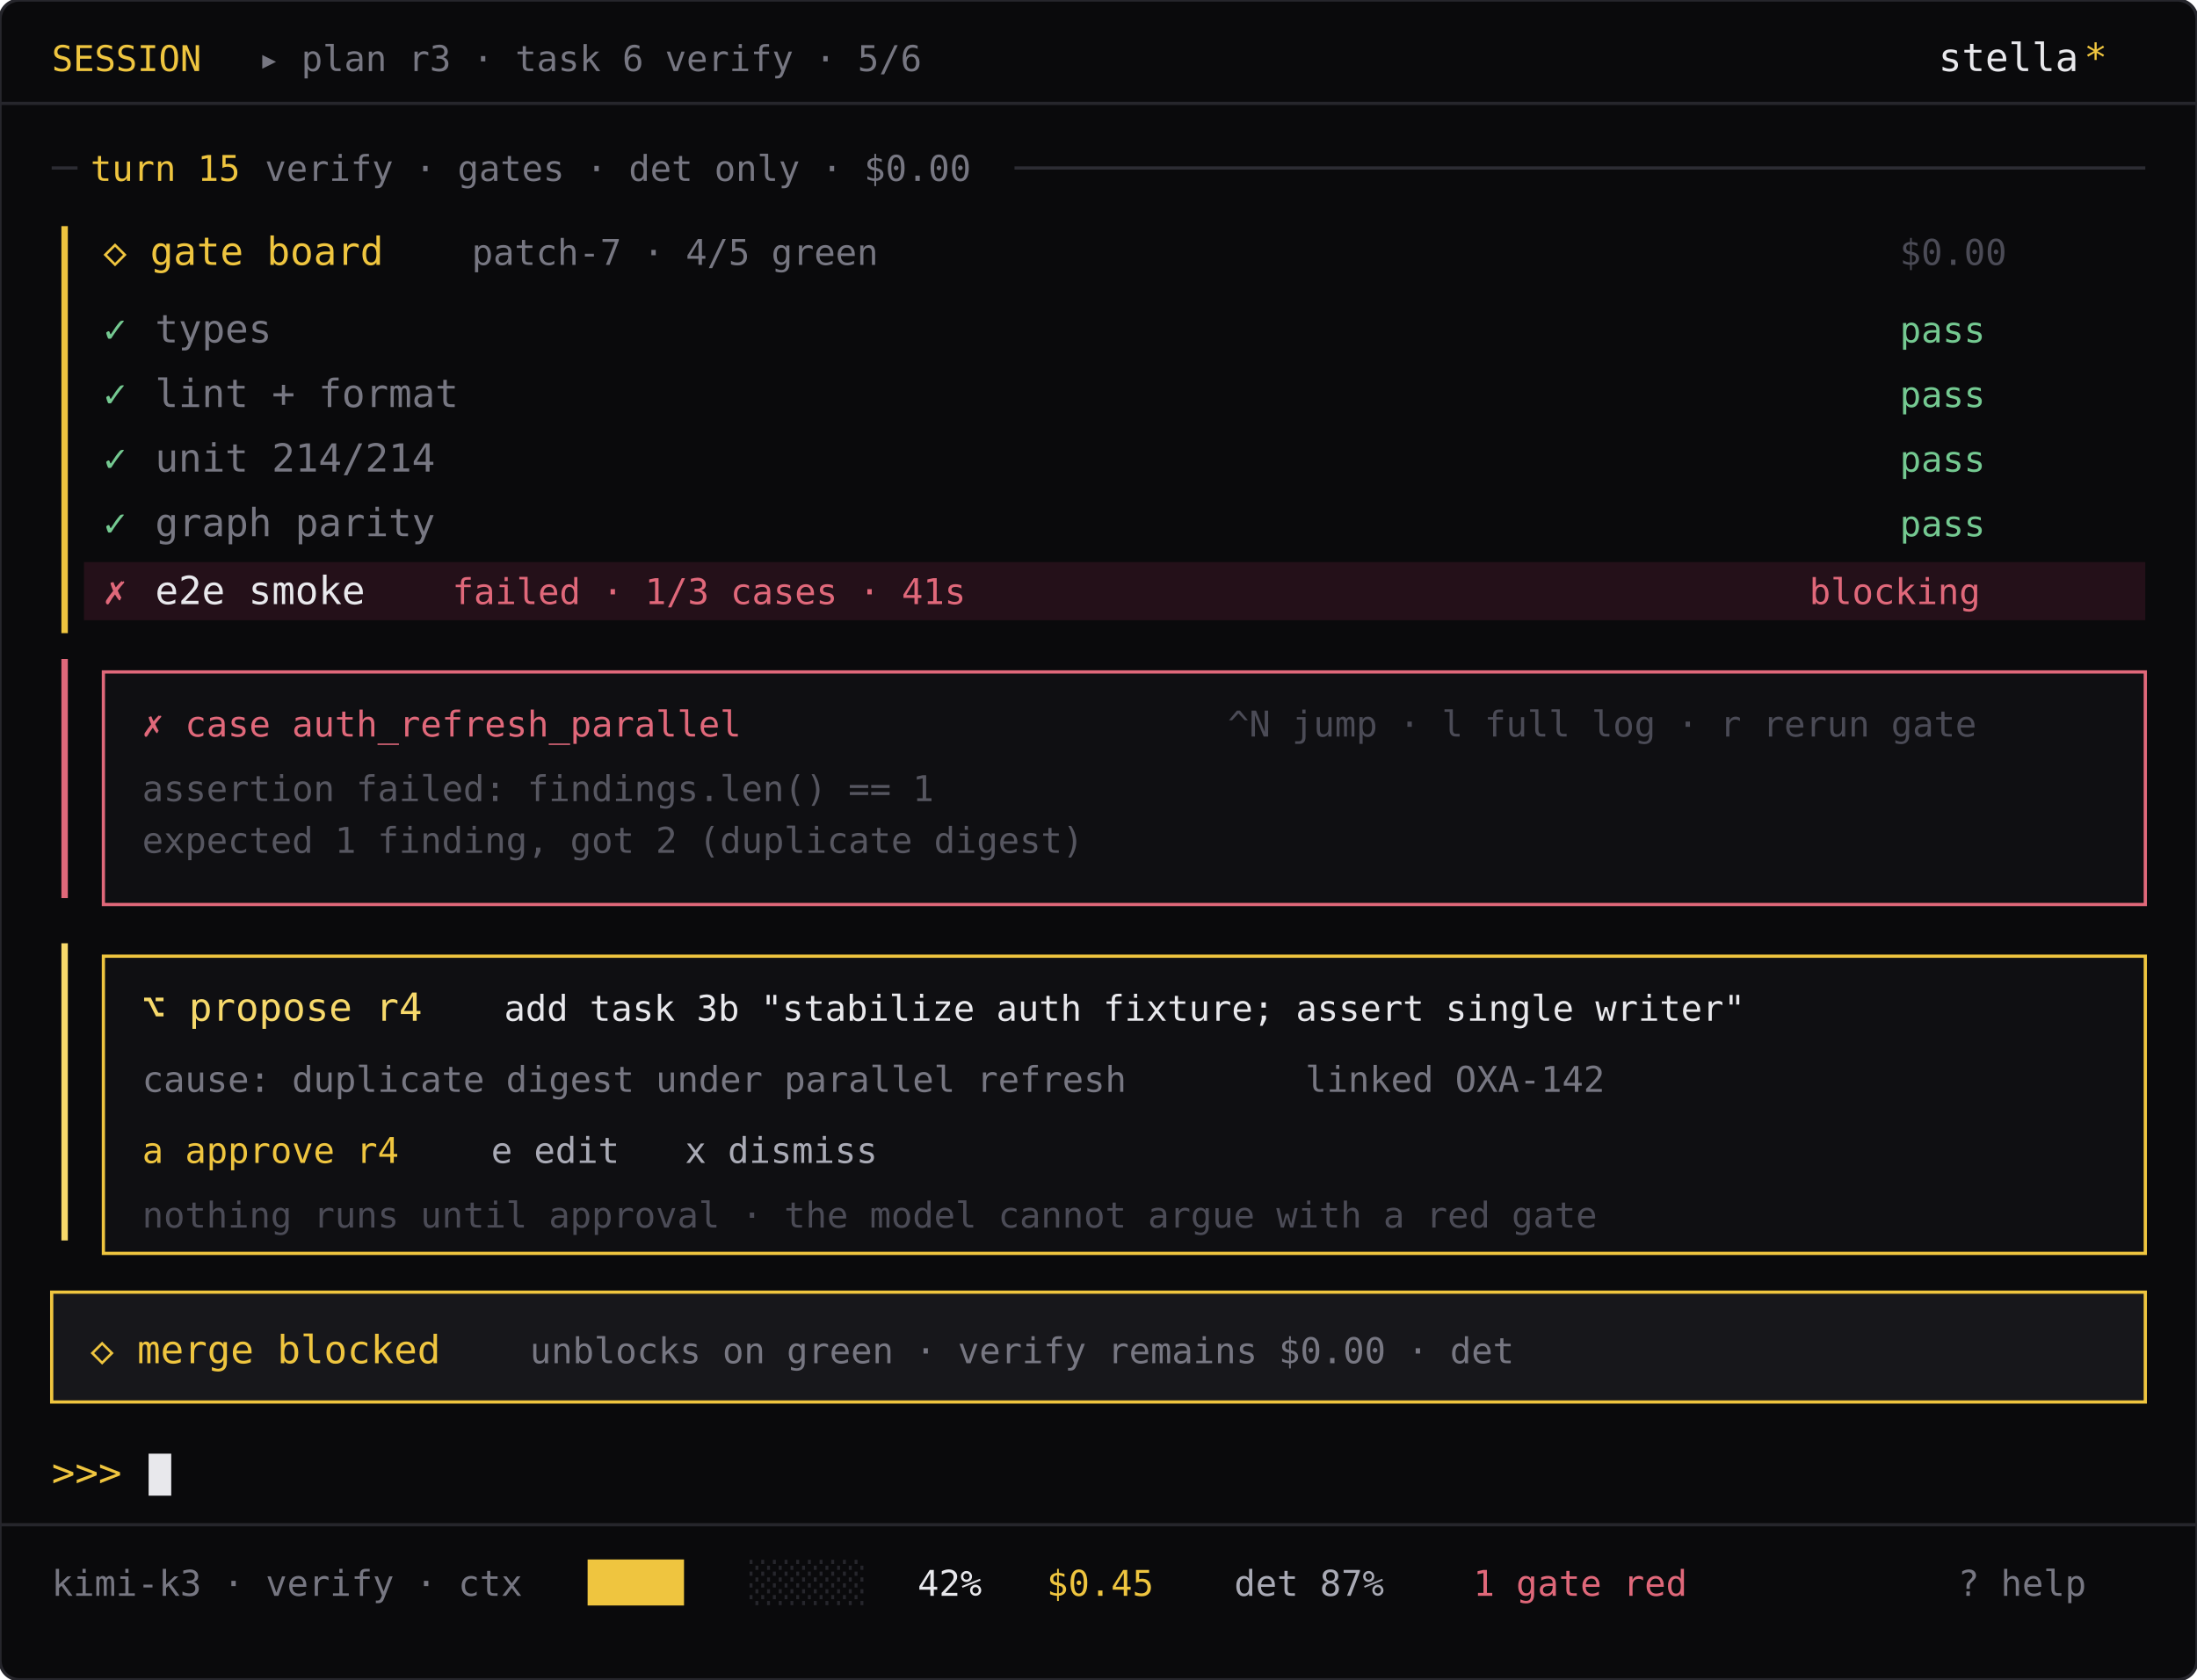
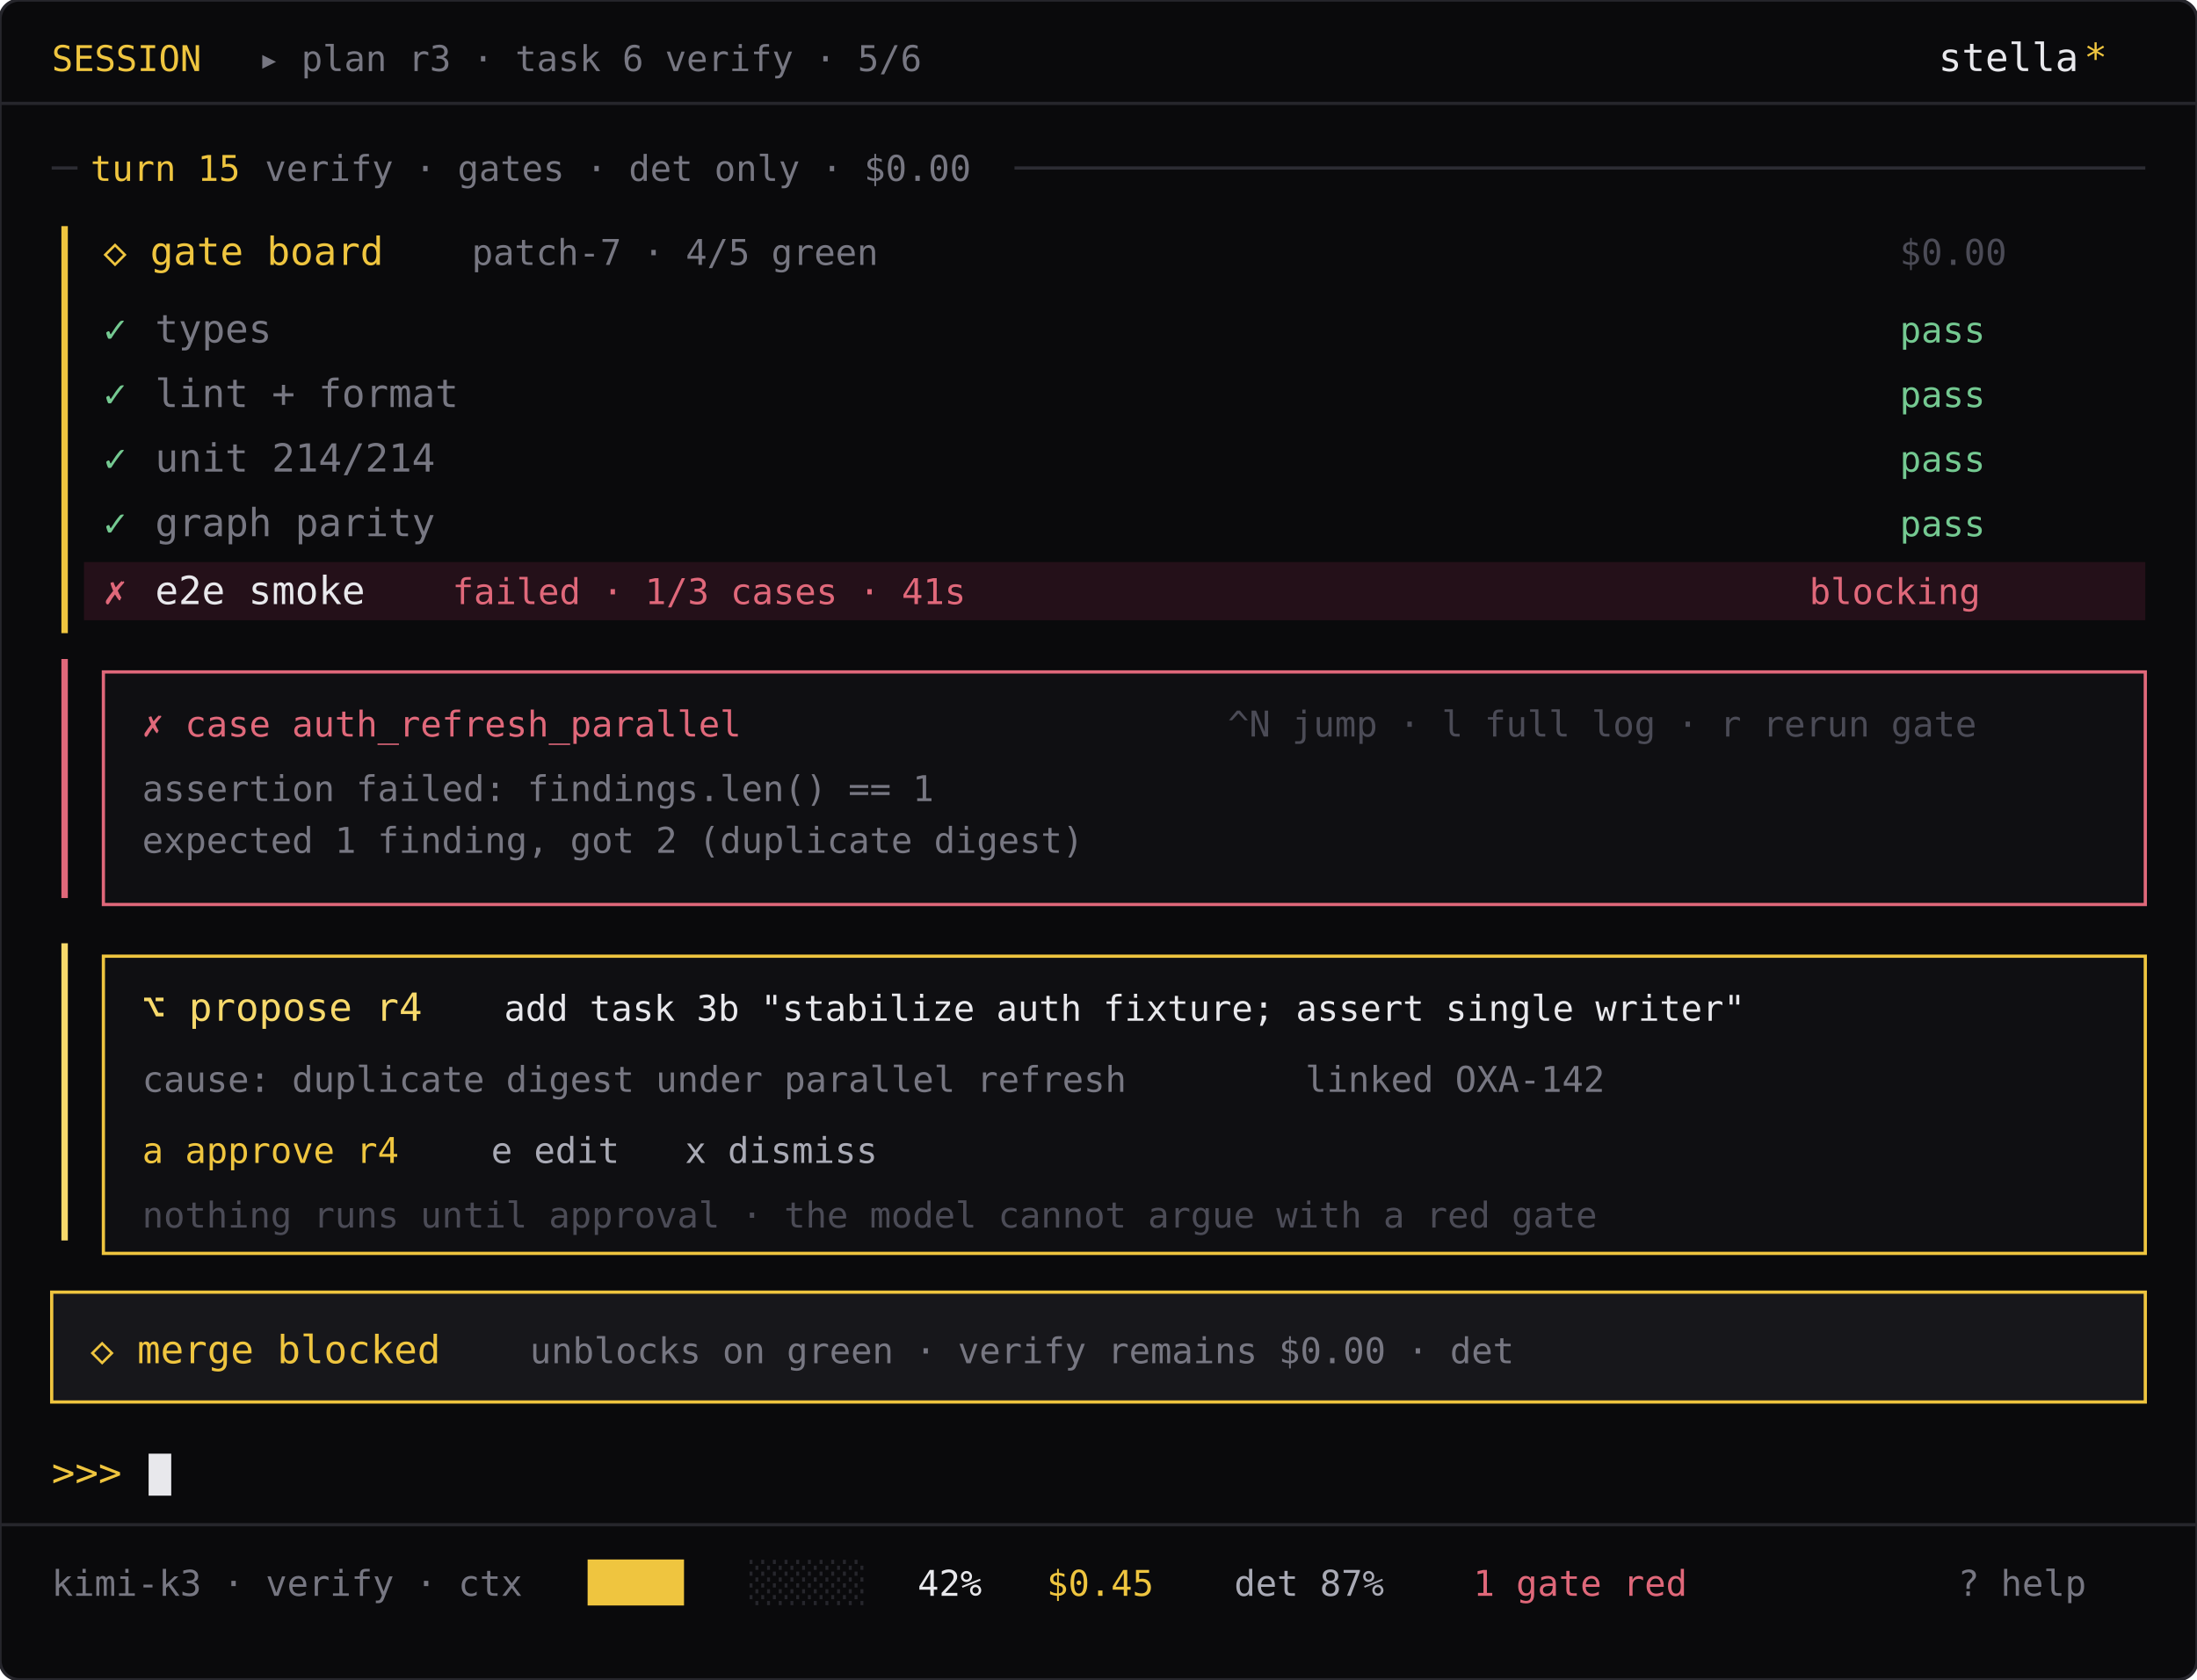
<svg xmlns="http://www.w3.org/2000/svg" viewBox="0 0 680 520" width="680" height="520" font-family="DejaVu Sans Mono, JetBrains Mono, monospace">
  <rect x="0" y="0" width="680" height="520" rx="6" fill="#0A0A0C" stroke="#26262C" stroke-width="1" />
  <text x="16" y="22" font-size="11" fill="#EFC53F" font-weight="500">SESSION</text>
  <text x="80" y="22" font-size="11" fill="#777782">▸ plan r3 · task 6 verify · 5/6</text>
  <text x="600" y="22" font-size="12" fill="#E8E8EC" font-weight="500">stella</text>
  <text x="645" y="22" font-size="12" fill="#EFC53F" font-weight="500">*</text>
  <line x1="0" y1="32" x2="680" y2="32" stroke="#26262C" stroke-width="1" />
  <line x1="16" y1="52" x2="664" y2="52" stroke="#2C2C33" stroke-width="1" />
  <rect x="24" y="44" width="290" height="14" fill="#0A0A0C" />
  <text x="28" y="56" font-size="11" fill="#EFC53F">turn 15</text>
  <text x="82" y="56" font-size="11" fill="#777782">verify · gates · det only · $0.00</text>
  <line x1="20" y1="70" x2="20" y2="196" stroke="#EFC53F" stroke-width="2" />
  <text x="32" y="82" font-size="12" fill="#EFC53F">◇ gate board</text>
  <text x="146" y="82" font-size="11" fill="#777782">patch-7 · 4/5 green</text>
  <text x="588" y="82" font-size="11" fill="#4B4B56">$0.00</text>
  <text x="32" y="106" font-size="12" fill="#74C991">✓</text>
  <text x="48" y="106" font-size="12" fill="#777782">types</text>
  <text x="588" y="106" font-size="11" fill="#74C991">pass</text>
  <text x="32" y="126" font-size="12" fill="#74C991">✓</text>
  <text x="48" y="126" font-size="12" fill="#777782">lint + format</text>
  <text x="588" y="126" font-size="11" fill="#74C991">pass</text>
  <text x="32" y="146" font-size="12" fill="#74C991">✓</text>
  <text x="48" y="146" font-size="12" fill="#777782">unit 214/214</text>
  <text x="588" y="146" font-size="11" fill="#74C991">pass</text>
  <text x="32" y="166" font-size="12" fill="#74C991">✓</text>
  <text x="48" y="166" font-size="12" fill="#777782">graph parity</text>
  <text x="588" y="166" font-size="11" fill="#74C991">pass</text>
  <rect x="26" y="174" width="638" height="18" fill="#241019" />
  <text x="32" y="187" font-size="12" fill="#E0687A">✗</text>
  <text x="48" y="187" font-size="12" fill="#E8E8EC" font-weight="500">e2e smoke</text>
  <text x="140" y="187" font-size="11" fill="#E0687A">failed · 1/3 cases · 41s</text>
  <text x="560" y="187" font-size="11" fill="#E0687A">blocking</text>
  <line x1="20" y1="204" x2="20" y2="278" stroke="#E0687A" stroke-width="2" />
  <rect x="32" y="208" width="632" height="72" fill="#0F0F12" stroke="#E0687A" stroke-width="1" />
  <text x="44" y="228" font-size="11" fill="#E0687A">✗ case auth_refresh_parallel</text>
-   <text x="44" y="248" font-size="11" fill="#565660">assertion failed: findings.len() == 1</text>
-   <text x="44" y="264" font-size="11" fill="#565660">expected 1 finding, got 2 (duplicate digest)</text>
+   <text x="44" y="248" font-size="11" fill="#777782">assertion failed: findings.len() == 1</text>
+   <text x="44" y="264" font-size="11" fill="#777782">expected 1 finding, got 2 (duplicate digest)</text>
  <text x="380" y="228" font-size="11" fill="#4B4B56">^N jump · l full log · r rerun gate</text>
  <line x1="20" y1="292" x2="20" y2="384" stroke="#F7D96B" stroke-width="2" />
  <rect x="32" y="296" width="632" height="92" fill="#0F0F12" stroke="#EFC53F" stroke-width="1" />
  <text x="44" y="316" font-size="12" fill="#F7D96B">⌥ propose r4</text>
  <text x="156" y="316" font-size="11" fill="#E8E8EC">add task 3b "stabilize auth fixture; assert single writer"</text>
  <text x="44" y="338" font-size="11" fill="#777782">cause: duplicate digest under parallel refresh</text>
  <text x="404" y="338" font-size="11" fill="#777782">linked OXA-142</text>
  <text x="44" y="360" font-size="11" fill="#EFC53F">a approve r4</text>
  <text x="152" y="360" font-size="11" fill="#A9AAB5">e edit</text>
  <text x="212" y="360" font-size="11" fill="#A9AAB5">x dismiss</text>
  <text x="44" y="380" font-size="11" fill="#4B4B56">nothing runs until approval · the model cannot argue with a red gate</text>
  <rect x="16" y="400" width="648" height="34" fill="#17171B" stroke="#EFC53F" stroke-width="1" />
  <text x="28" y="422" font-size="12" fill="#EFC53F" font-weight="500">◇ merge blocked</text>
  <text x="164" y="422" font-size="11" fill="#777782">unblocks on green · verify remains $0.00 · det</text>
  <text x="16" y="460" font-size="12" fill="#EFC53F" font-weight="500">&gt;&gt;&gt;</text>
  <rect x="46" y="450" width="7" height="13" fill="#E8E8EC" />
  <line x1="0" y1="472" x2="680" y2="472" stroke="#26262C" stroke-width="1" />
  <text x="16" y="494" font-size="11" fill="#777782">kimi-k3 · verify · ctx</text>
  <text x="182" y="494" font-size="12" fill="#EFC53F">████▏</text>
  <text x="232" y="494" font-size="12" fill="#26262C">░░░░░</text>
  <text x="284" y="494" font-size="11" fill="#E8E8EC">42%</text>
  <text x="324" y="494" font-size="11" fill="#EFC53F">$0.45</text>
  <text x="382" y="494" font-size="11" fill="#A9AAB5">det 87%</text>
  <text x="456" y="494" font-size="11" fill="#E0687A">1 gate red</text>
  <text x="606" y="494" font-size="11" fill="#777782">? help</text>
</svg>
